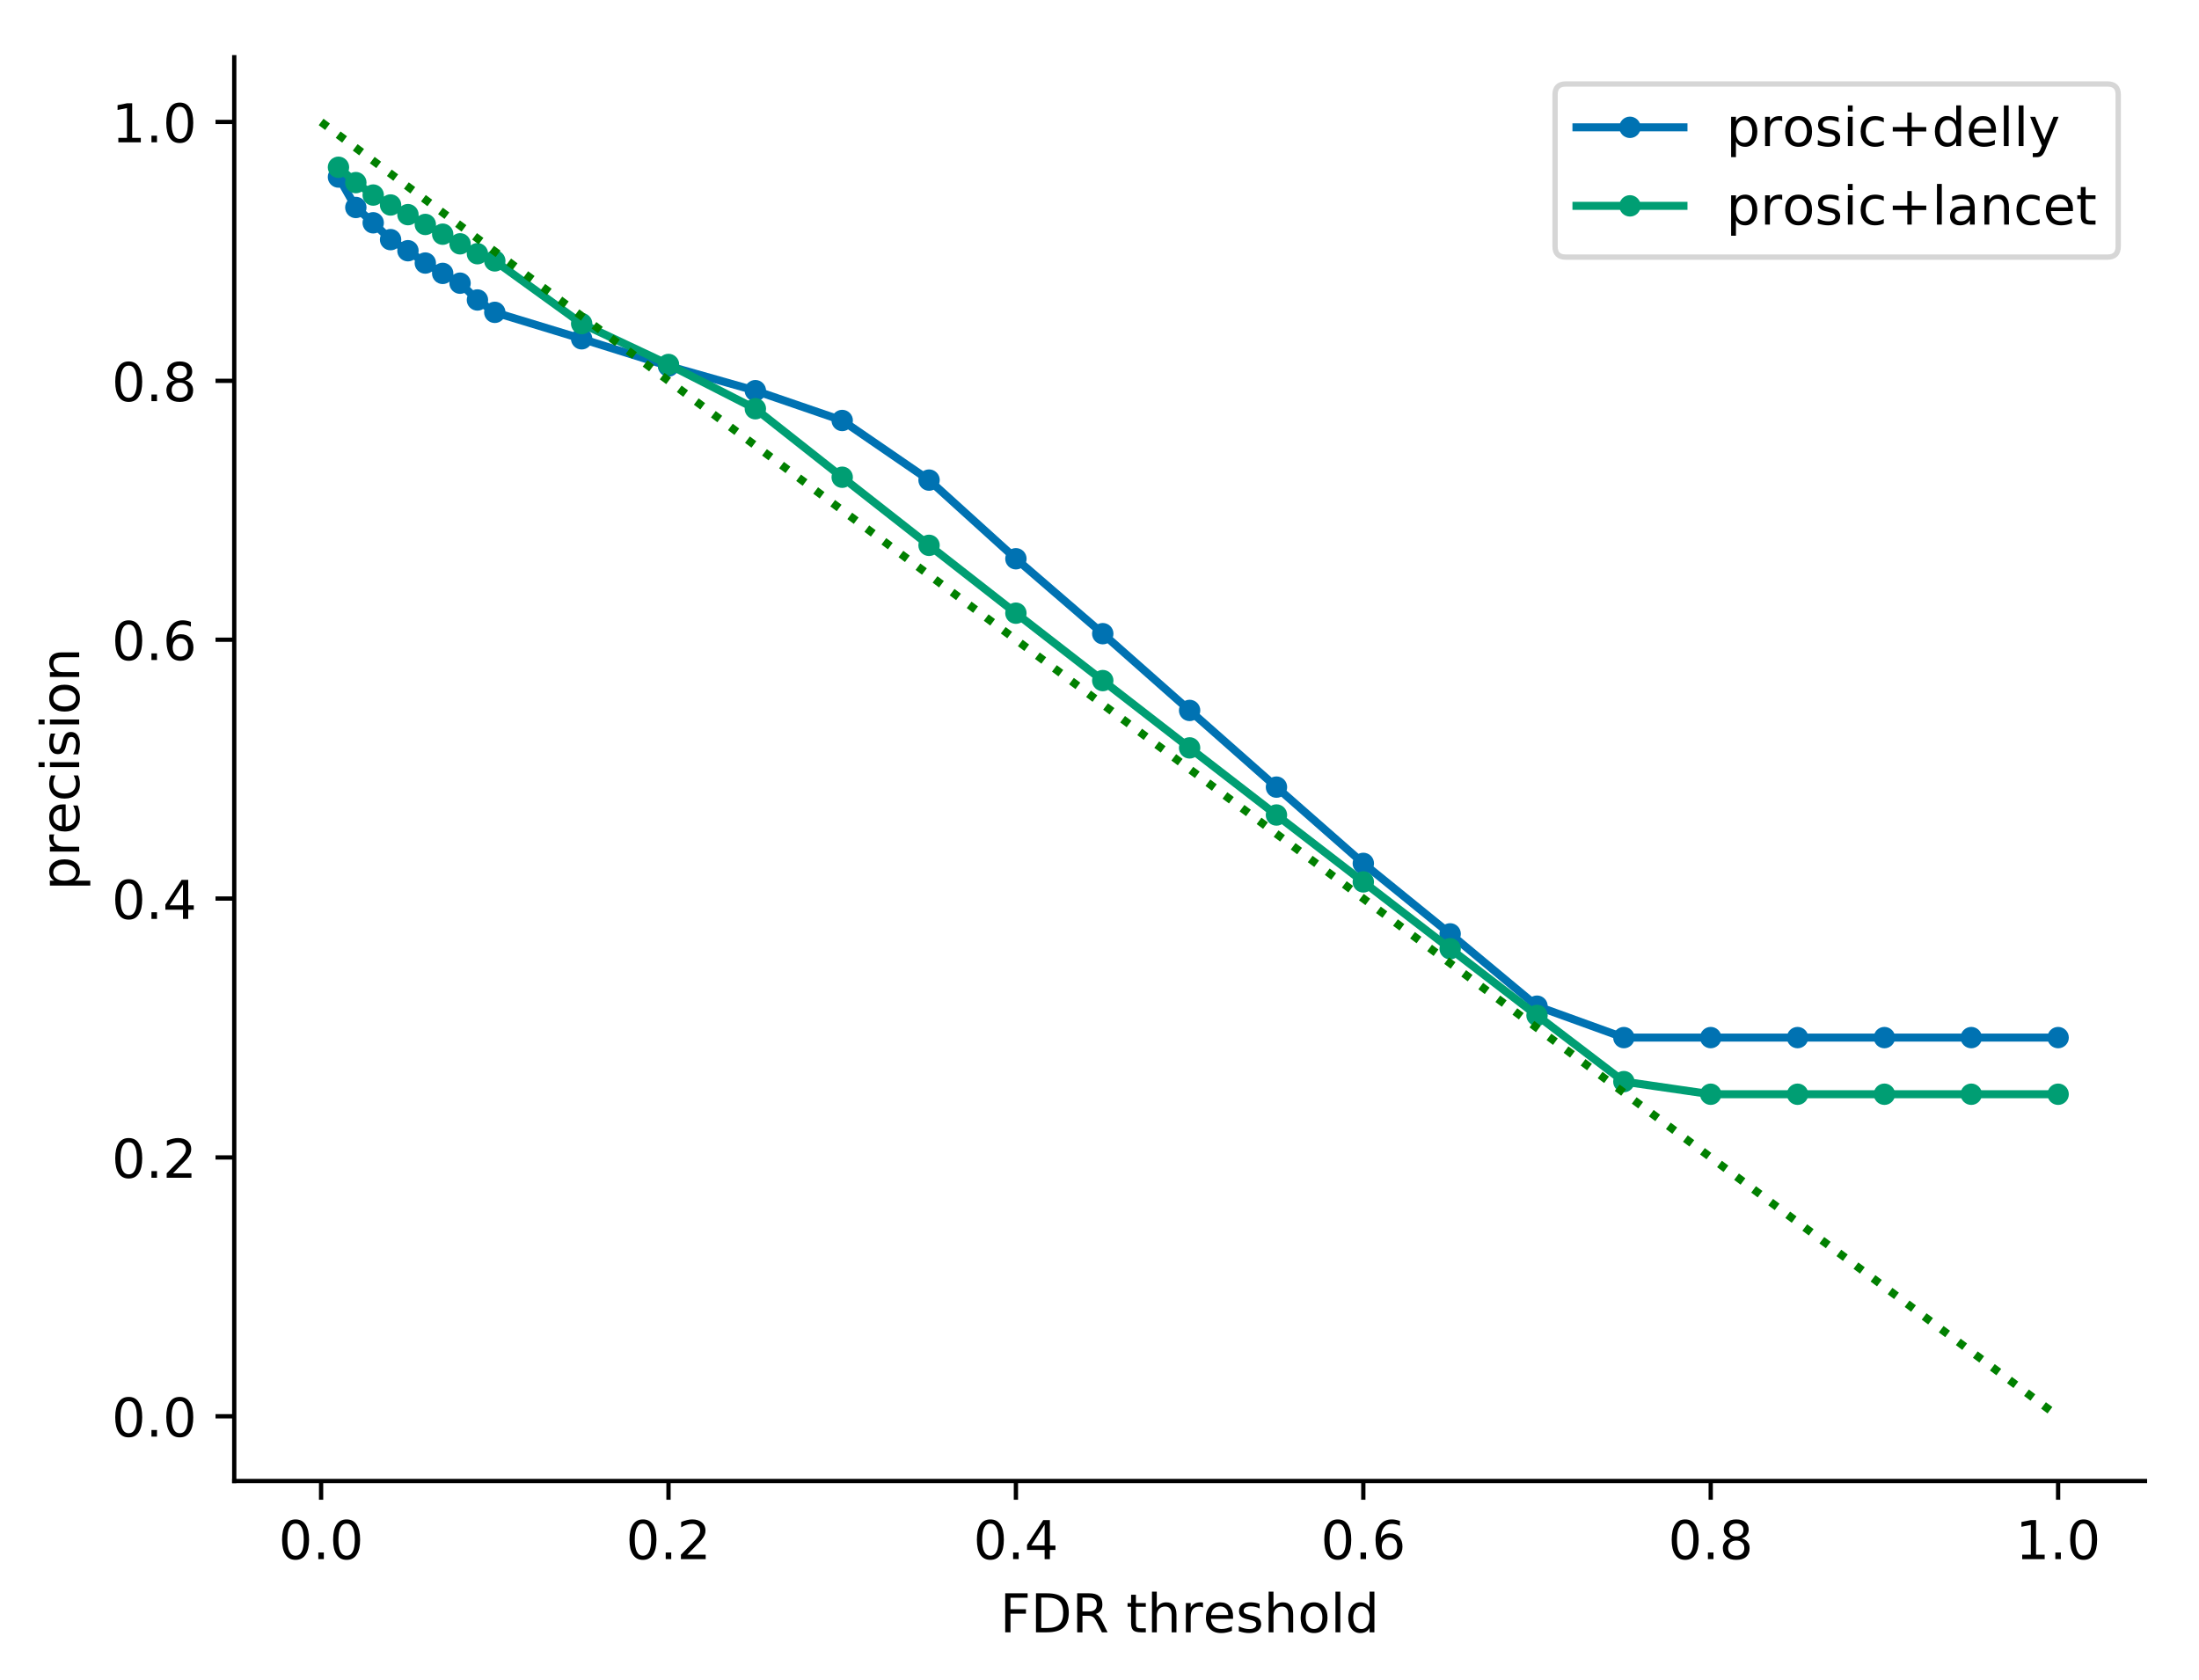
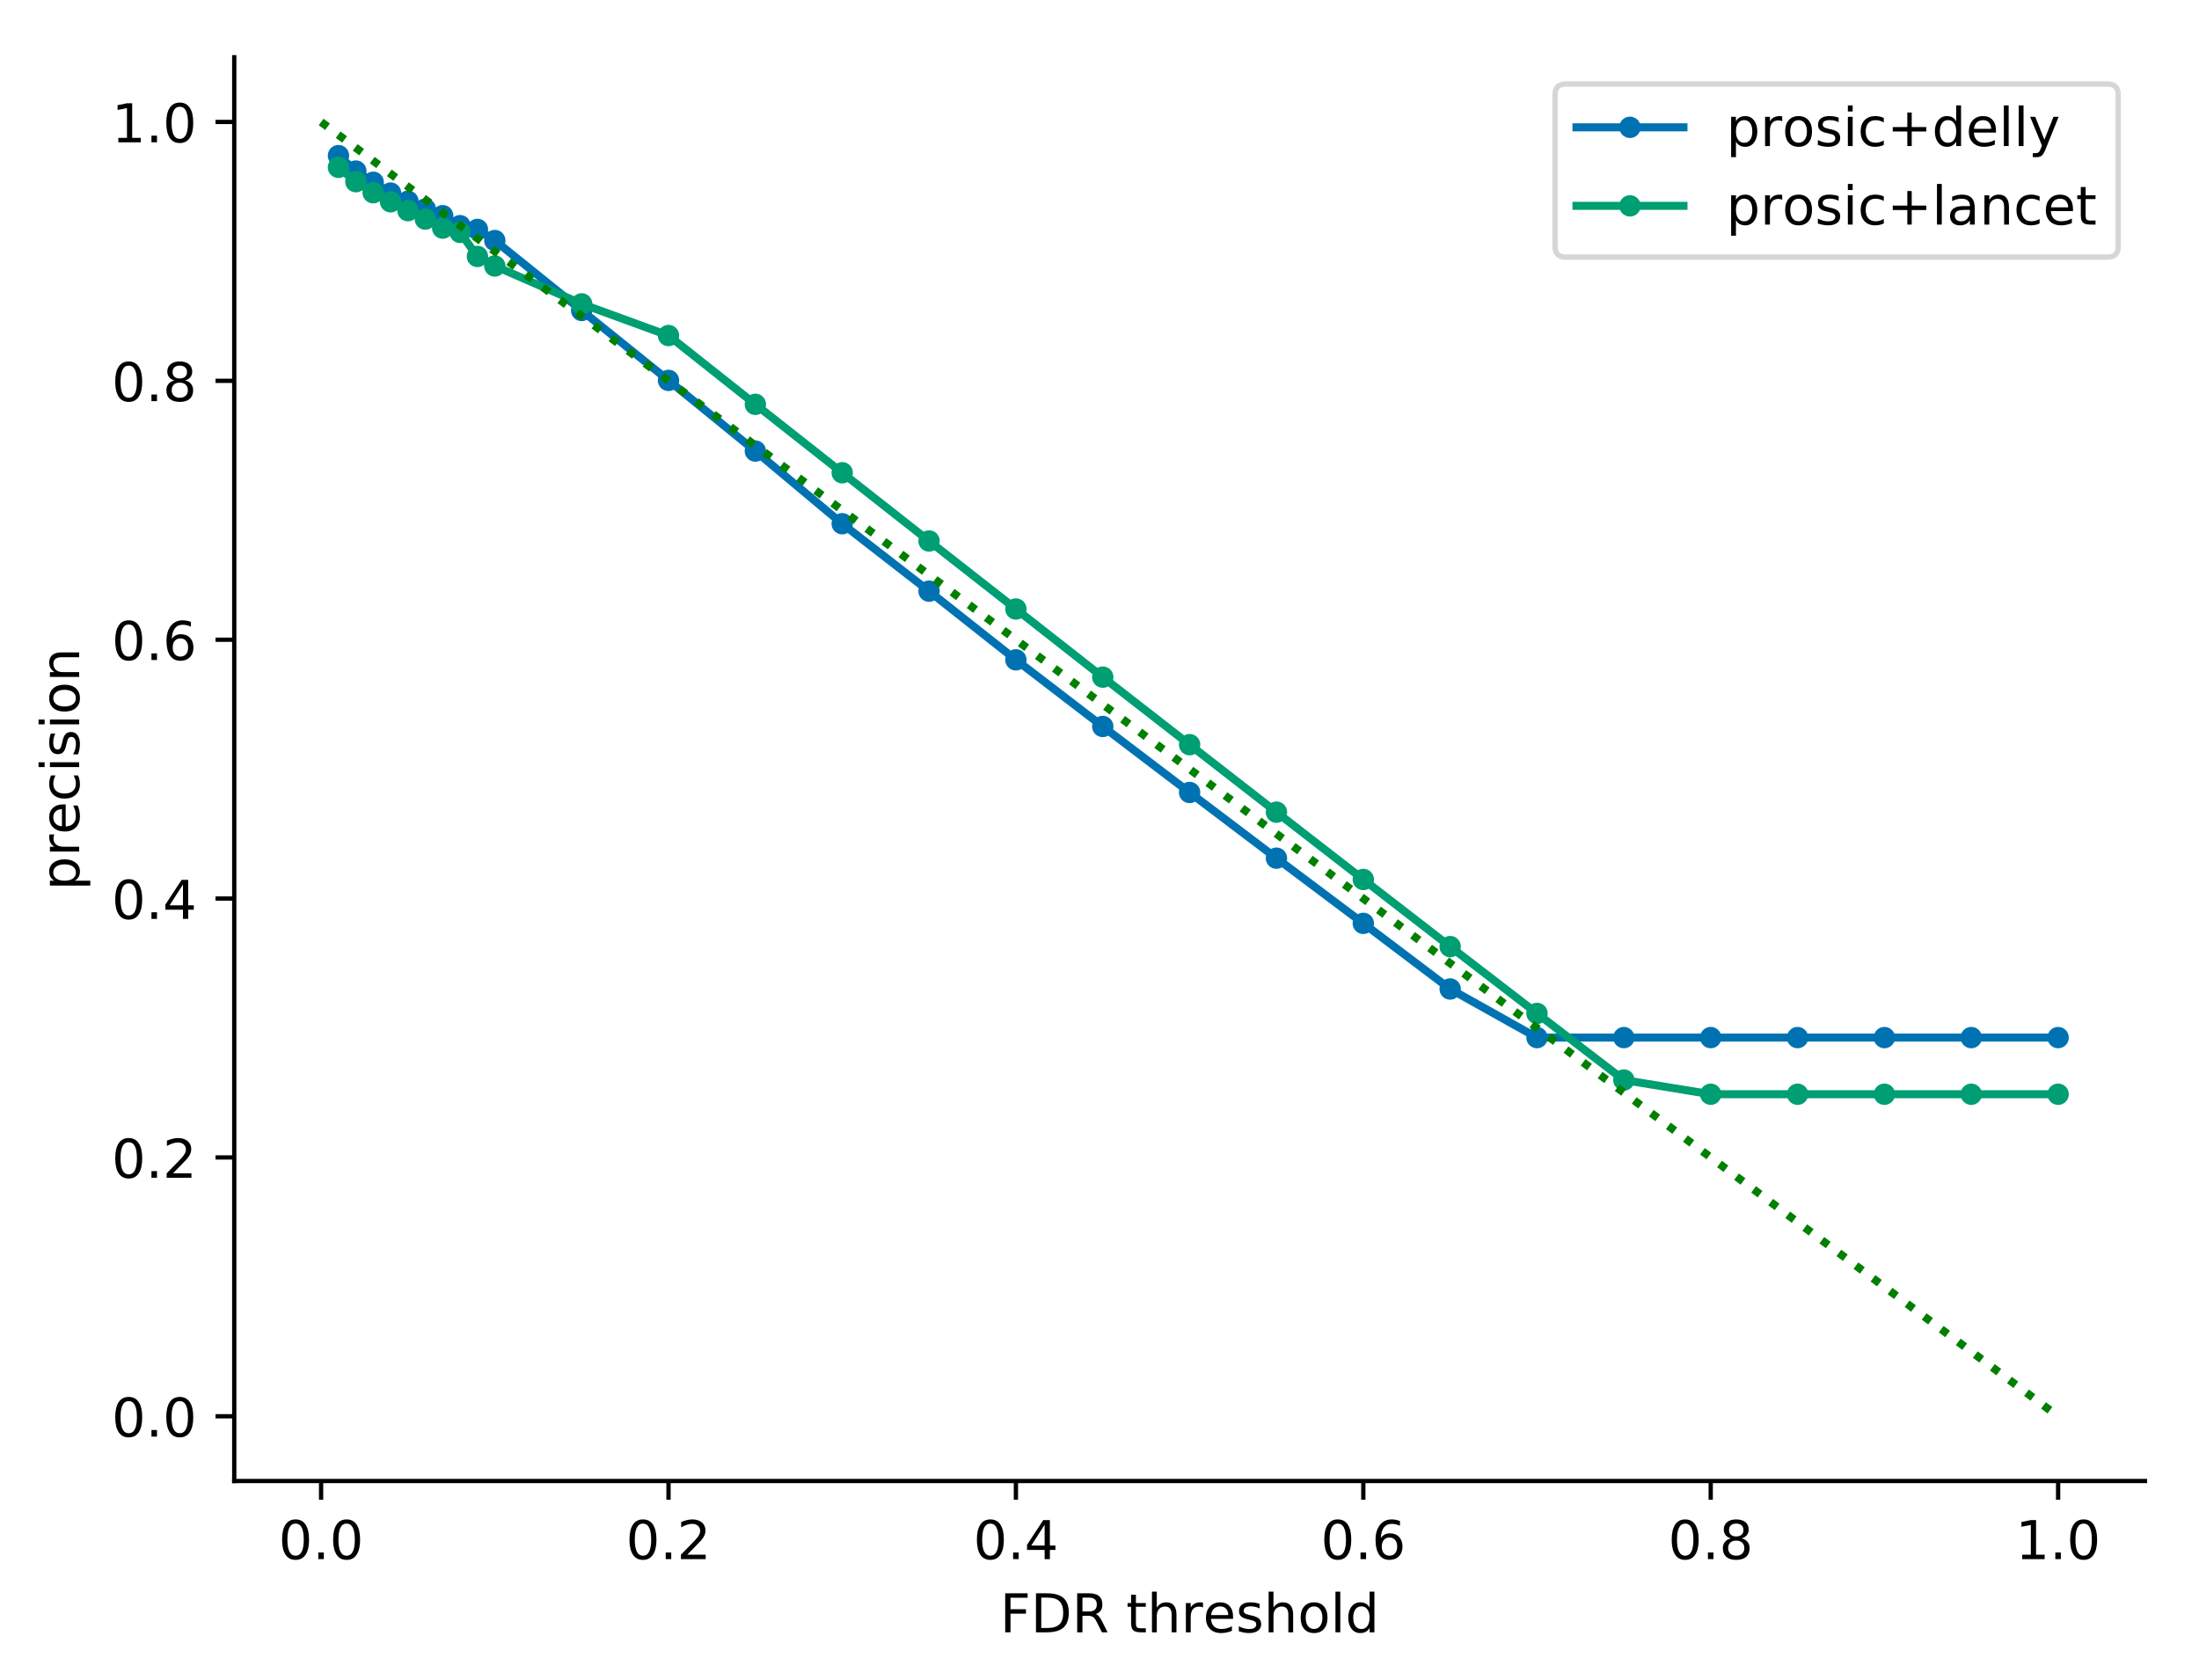
<svg xmlns="http://www.w3.org/2000/svg" xmlns:xlink="http://www.w3.org/1999/xlink" height="314pt" version="1.1" viewBox="0 0 411 314" width="411pt">
  <defs>
    <style type="text/css">
*{stroke-linecap:butt;stroke-linejoin:round;}
  </style>
  </defs>
  <g id="figure_1">
    <g id="patch_1">
      <path d="M 0 314.368  L 411.601 314.368  L 411.601 0  L 0 0  z " style="fill:#ffffff;" />
    </g>
    <g id="axes_1">
      <g id="patch_2">
        <path d="M 43.781 276.812  L 400.901 276.812  L 400.901 10.7  L 43.781 10.7  z " style="fill:#ffffff;" />
      </g>
      <g id="matplotlib.axis_1">
        <g id="xtick_1">
          <g id="line2d_1">
            <defs>
-               <path d="M 0 0  L 0 3.5  " id="maefb27ef8f" style="stroke:#000000;stroke-width:0.8;" />
-             </defs>
-             <g>
-               <use style="stroke:#000000;stroke-width:0.8;" x="60.014" xlink:href="#maefb27ef8f" y="276.812" />
+               <path d="M 0 0  L 0 3.5  " id="m38ccde4ae7" style="stroke:#000000;stroke-width:0.8;" />
+             </defs>
+             <g>
+               <use style="stroke:#000000;stroke-width:0.8;" x="60.014" xlink:href="#m38ccde4ae7" y="276.812" />
            </g>
          </g>
          <g id="text_1">
            <defs>
              <path d="M 31.781 66.406  Q 24.172 66.406 20.328 58.906  Q 16.5 51.422 16.5 36.375  Q 16.5 21.391 20.328 13.891  Q 24.172 6.391 31.781 6.391  Q 39.453 6.391 43.281 13.891  Q 47.125 21.391 47.125 36.375  Q 47.125 51.422 43.281 58.906  Q 39.453 66.406 31.781 66.406  z M 31.781 74.219  Q 44.047 74.219 50.516 64.516  Q 56.984 54.828 56.984 36.375  Q 56.984 17.969 50.516 8.266  Q 44.047 -1.422 31.781 -1.422  Q 19.531 -1.422 13.062 8.266  Q 6.594 17.969 6.594 36.375  Q 6.594 54.828 13.062 64.516  Q 19.531 74.219 31.781 74.219  z " id="DejaVuSans-30" />
              <path d="M 10.688 12.406  L 21 12.406  L 21 0  L 10.688 0  z " id="DejaVuSans-2e" />
            </defs>
            <g transform="translate(52.06242 291.4104)scale(0.1 -0.1)">
              <use xlink:href="#DejaVuSans-30" />
              <use x="63.623" xlink:href="#DejaVuSans-2e" />
              <use x="95.41" xlink:href="#DejaVuSans-30" />
            </g>
          </g>
        </g>
        <g id="xtick_2">
          <g id="line2d_2">
            <g>
-               <use style="stroke:#000000;stroke-width:0.8;" x="124.945" xlink:href="#maefb27ef8f" y="276.812" />
+               <use style="stroke:#000000;stroke-width:0.8;" x="124.945" xlink:href="#m38ccde4ae7" y="276.812" />
            </g>
          </g>
          <g id="text_2">
            <defs>
              <path d="M 19.188 8.297  L 53.609 8.297  L 53.609 0  L 7.328 0  L 7.328 8.297  Q 12.938 14.109 22.625 23.891  Q 32.328 33.688 34.812 36.531  Q 39.547 41.844 41.422 45.531  Q 43.312 49.219 43.312 52.781  Q 43.312 58.594 39.234 62.25  Q 35.156 65.922 28.609 65.922  Q 23.969 65.922 18.812 64.312  Q 13.672 62.703 7.812 59.422  L 7.812 69.391  Q 13.766 71.781 18.938 73  Q 24.125 74.219 28.422 74.219  Q 39.75 74.219 46.484 68.547  Q 53.219 62.891 53.219 53.422  Q 53.219 48.922 51.531 44.891  Q 49.859 40.875 45.406 35.406  Q 44.188 33.984 37.641 27.219  Q 31.109 20.453 19.188 8.297  z " id="DejaVuSans-32" />
            </defs>
            <g transform="translate(116.9933 291.4104)scale(0.1 -0.1)">
              <use xlink:href="#DejaVuSans-30" />
              <use x="63.623" xlink:href="#DejaVuSans-2e" />
              <use x="95.41" xlink:href="#DejaVuSans-32" />
            </g>
          </g>
        </g>
        <g id="xtick_3">
          <g id="line2d_3">
            <g>
-               <use style="stroke:#000000;stroke-width:0.8;" x="189.876" xlink:href="#maefb27ef8f" y="276.812" />
+               <use style="stroke:#000000;stroke-width:0.8;" x="189.876" xlink:href="#m38ccde4ae7" y="276.812" />
            </g>
          </g>
          <g id="text_3">
            <defs>
              <path d="M 37.797 64.312  L 12.891 25.391  L 37.797 25.391  z M 35.203 72.906  L 47.609 72.906  L 47.609 25.391  L 58.016 25.391  L 58.016 17.188  L 47.609 17.188  L 47.609 0  L 37.797 0  L 37.797 17.188  L 4.891 17.188  L 4.891 26.703  z " id="DejaVuSans-34" />
            </defs>
            <g transform="translate(181.9242 291.4104)scale(0.1 -0.1)">
              <use xlink:href="#DejaVuSans-30" />
              <use x="63.623" xlink:href="#DejaVuSans-2e" />
              <use x="95.41" xlink:href="#DejaVuSans-34" />
            </g>
          </g>
        </g>
        <g id="xtick_4">
          <g id="line2d_4">
            <g>
-               <use style="stroke:#000000;stroke-width:0.8;" x="254.807" xlink:href="#maefb27ef8f" y="276.812" />
+               <use style="stroke:#000000;stroke-width:0.8;" x="254.807" xlink:href="#m38ccde4ae7" y="276.812" />
            </g>
          </g>
          <g id="text_4">
            <defs>
              <path d="M 33.016 40.375  Q 26.375 40.375 22.484 35.828  Q 18.609 31.297 18.609 23.391  Q 18.609 15.531 22.484 10.953  Q 26.375 6.391 33.016 6.391  Q 39.656 6.391 43.531 10.953  Q 47.406 15.531 47.406 23.391  Q 47.406 31.297 43.531 35.828  Q 39.656 40.375 33.016 40.375  z M 52.594 71.297  L 52.594 62.312  Q 48.875 64.062 45.094 64.984  Q 41.312 65.922 37.594 65.922  Q 27.828 65.922 22.672 59.328  Q 17.531 52.734 16.797 39.406  Q 19.672 43.656 24.016 45.922  Q 28.375 48.188 33.594 48.188  Q 44.578 48.188 50.953 41.516  Q 57.328 34.859 57.328 23.391  Q 57.328 12.156 50.688 5.359  Q 44.047 -1.422 33.016 -1.422  Q 20.359 -1.422 13.672 8.266  Q 6.984 17.969 6.984 36.375  Q 6.984 53.656 15.188 63.938  Q 23.391 74.219 37.203 74.219  Q 40.922 74.219 44.703 73.484  Q 48.484 72.75 52.594 71.297  z " id="DejaVuSans-36" />
            </defs>
            <g transform="translate(246.8551 291.4104)scale(0.1 -0.1)">
              <use xlink:href="#DejaVuSans-30" />
              <use x="63.623" xlink:href="#DejaVuSans-2e" />
              <use x="95.41" xlink:href="#DejaVuSans-36" />
            </g>
          </g>
        </g>
        <g id="xtick_5">
          <g id="line2d_5">
            <g>
-               <use style="stroke:#000000;stroke-width:0.8;" x="319.738" xlink:href="#maefb27ef8f" y="276.812" />
+               <use style="stroke:#000000;stroke-width:0.8;" x="319.738" xlink:href="#m38ccde4ae7" y="276.812" />
            </g>
          </g>
          <g id="text_5">
            <defs>
              <path d="M 31.781 34.625  Q 24.75 34.625 20.719 30.859  Q 16.703 27.094 16.703 20.516  Q 16.703 13.922 20.719 10.156  Q 24.75 6.391 31.781 6.391  Q 38.812 6.391 42.859 10.172  Q 46.922 13.969 46.922 20.516  Q 46.922 27.094 42.891 30.859  Q 38.875 34.625 31.781 34.625  z M 21.922 38.812  Q 15.578 40.375 12.031 44.719  Q 8.5 49.078 8.5 55.328  Q 8.5 64.062 14.719 69.141  Q 20.953 74.219 31.781 74.219  Q 42.672 74.219 48.875 69.141  Q 55.078 64.062 55.078 55.328  Q 55.078 49.078 51.531 44.719  Q 48 40.375 41.703 38.812  Q 48.828 37.156 52.797 32.312  Q 56.781 27.484 56.781 20.516  Q 56.781 9.906 50.312 4.234  Q 43.844 -1.422 31.781 -1.422  Q 19.734 -1.422 13.25 4.234  Q 6.781 9.906 6.781 20.516  Q 6.781 27.484 10.781 32.312  Q 14.797 37.156 21.922 38.812  z M 18.312 54.391  Q 18.312 48.734 21.844 45.562  Q 25.391 42.391 31.781 42.391  Q 38.141 42.391 41.719 45.562  Q 45.312 48.734 45.312 54.391  Q 45.312 60.062 41.719 63.234  Q 38.141 66.406 31.781 66.406  Q 25.391 66.406 21.844 63.234  Q 18.312 60.062 18.312 54.391  z " id="DejaVuSans-38" />
            </defs>
            <g transform="translate(311.7861 291.4104)scale(0.1 -0.1)">
              <use xlink:href="#DejaVuSans-30" />
              <use x="63.623" xlink:href="#DejaVuSans-2e" />
              <use x="95.41" xlink:href="#DejaVuSans-38" />
            </g>
          </g>
        </g>
        <g id="xtick_6">
          <g id="line2d_6">
            <g>
-               <use style="stroke:#000000;stroke-width:0.8;" x="384.669" xlink:href="#maefb27ef8f" y="276.812" />
+               <use style="stroke:#000000;stroke-width:0.8;" x="384.669" xlink:href="#m38ccde4ae7" y="276.812" />
            </g>
          </g>
          <g id="text_6">
            <defs>
              <path d="M 12.406 8.297  L 28.516 8.297  L 28.516 63.922  L 10.984 60.406  L 10.984 69.391  L 28.422 72.906  L 38.281 72.906  L 38.281 8.297  L 54.391 8.297  L 54.391 0  L 12.406 0  z " id="DejaVuSans-31" />
            </defs>
            <g transform="translate(376.717 291.4104)scale(0.1 -0.1)">
              <use xlink:href="#DejaVuSans-31" />
              <use x="63.623" xlink:href="#DejaVuSans-2e" />
              <use x="95.41" xlink:href="#DejaVuSans-30" />
            </g>
          </g>
        </g>
        <g id="text_7">
          <defs>
            <path d="M 9.812 72.906  L 51.703 72.906  L 51.703 64.594  L 19.672 64.594  L 19.672 43.109  L 48.578 43.109  L 48.578 34.812  L 19.672 34.812  L 19.672 0  L 9.812 0  z " id="DejaVuSans-46" />
            <path d="M 19.672 64.797  L 19.672 8.109  L 31.594 8.109  Q 46.688 8.109 53.688 14.938  Q 60.688 21.781 60.688 36.531  Q 60.688 51.172 53.688 57.984  Q 46.688 64.797 31.594 64.797  z M 9.812 72.906  L 30.078 72.906  Q 51.266 72.906 61.172 64.094  Q 71.094 55.281 71.094 36.531  Q 71.094 17.672 61.125 8.828  Q 51.172 0 30.078 0  L 9.812 0  z " id="DejaVuSans-44" />
            <path d="M 44.391 34.188  Q 47.562 33.109 50.562 29.594  Q 53.562 26.078 56.594 19.922  L 66.609 0  L 56 0  L 46.688 18.703  Q 43.062 26.031 39.672 28.422  Q 36.281 30.812 30.422 30.812  L 19.672 30.812  L 19.672 0  L 9.812 0  L 9.812 72.906  L 32.078 72.906  Q 44.578 72.906 50.734 67.672  Q 56.891 62.453 56.891 51.906  Q 56.891 45.016 53.688 40.469  Q 50.484 35.938 44.391 34.188  z M 19.672 64.797  L 19.672 38.922  L 32.078 38.922  Q 39.203 38.922 42.844 42.219  Q 46.484 45.516 46.484 51.906  Q 46.484 58.297 42.844 61.547  Q 39.203 64.797 32.078 64.797  z " id="DejaVuSans-52" />
            <path id="DejaVuSans-20" />
            <path d="M 18.312 70.219  L 18.312 54.688  L 36.812 54.688  L 36.812 47.703  L 18.312 47.703  L 18.312 18.016  Q 18.312 11.328 20.141 9.422  Q 21.969 7.516 27.594 7.516  L 36.812 7.516  L 36.812 0  L 27.594 0  Q 17.188 0 13.234 3.875  Q 9.281 7.766 9.281 18.016  L 9.281 47.703  L 2.688 47.703  L 2.688 54.688  L 9.281 54.688  L 9.281 70.219  z " id="DejaVuSans-74" />
            <path d="M 54.891 33.016  L 54.891 0  L 45.906 0  L 45.906 32.719  Q 45.906 40.484 42.875 44.328  Q 39.844 48.188 33.797 48.188  Q 26.516 48.188 22.312 43.547  Q 18.109 38.922 18.109 30.906  L 18.109 0  L 9.078 0  L 9.078 75.984  L 18.109 75.984  L 18.109 46.188  Q 21.344 51.125 25.703 53.562  Q 30.078 56 35.797 56  Q 45.219 56 50.047 50.172  Q 54.891 44.344 54.891 33.016  z " id="DejaVuSans-68" />
            <path d="M 41.109 46.297  Q 39.594 47.172 37.812 47.578  Q 36.031 48 33.891 48  Q 26.266 48 22.188 43.047  Q 18.109 38.094 18.109 28.812  L 18.109 0  L 9.078 0  L 9.078 54.688  L 18.109 54.688  L 18.109 46.188  Q 20.953 51.172 25.484 53.578  Q 30.031 56 36.531 56  Q 37.453 56 38.578 55.875  Q 39.703 55.766 41.062 55.516  z " id="DejaVuSans-72" />
            <path d="M 56.203 29.594  L 56.203 25.203  L 14.891 25.203  Q 15.484 15.922 20.484 11.062  Q 25.484 6.203 34.422 6.203  Q 39.594 6.203 44.453 7.469  Q 49.312 8.734 54.109 11.281  L 54.109 2.781  Q 49.266 0.734 44.188 -0.344  Q 39.109 -1.422 33.891 -1.422  Q 20.797 -1.422 13.156 6.188  Q 5.516 13.812 5.516 26.812  Q 5.516 40.234 12.766 48.109  Q 20.016 56 32.328 56  Q 43.359 56 49.781 48.891  Q 56.203 41.797 56.203 29.594  z M 47.219 32.234  Q 47.125 39.594 43.094 43.984  Q 39.062 48.391 32.422 48.391  Q 24.906 48.391 20.391 44.141  Q 15.875 39.891 15.188 32.172  z " id="DejaVuSans-65" />
            <path d="M 44.281 53.078  L 44.281 44.578  Q 40.484 46.531 36.375 47.5  Q 32.281 48.484 27.875 48.484  Q 21.188 48.484 17.844 46.438  Q 14.5 44.391 14.5 40.281  Q 14.5 37.156 16.891 35.375  Q 19.281 33.594 26.516 31.984  L 29.594 31.297  Q 39.156 29.25 43.188 25.516  Q 47.219 21.781 47.219 15.094  Q 47.219 7.469 41.188 3.016  Q 35.156 -1.422 24.609 -1.422  Q 20.219 -1.422 15.453 -0.562  Q 10.688 0.297 5.422 2  L 5.422 11.281  Q 10.406 8.688 15.234 7.391  Q 20.062 6.109 24.812 6.109  Q 31.156 6.109 34.562 8.281  Q 37.984 10.453 37.984 14.406  Q 37.984 18.062 35.516 20.016  Q 33.062 21.969 24.703 23.781  L 21.578 24.516  Q 13.234 26.266 9.516 29.906  Q 5.812 33.547 5.812 39.891  Q 5.812 47.609 11.281 51.797  Q 16.75 56 26.812 56  Q 31.781 56 36.172 55.266  Q 40.578 54.547 44.281 53.078  z " id="DejaVuSans-73" />
            <path d="M 30.609 48.391  Q 23.391 48.391 19.188 42.75  Q 14.984 37.109 14.984 27.297  Q 14.984 17.484 19.156 11.844  Q 23.344 6.203 30.609 6.203  Q 37.797 6.203 41.984 11.859  Q 46.188 17.531 46.188 27.297  Q 46.188 37.016 41.984 42.703  Q 37.797 48.391 30.609 48.391  z M 30.609 56  Q 42.328 56 49.016 48.375  Q 55.719 40.766 55.719 27.297  Q 55.719 13.875 49.016 6.219  Q 42.328 -1.422 30.609 -1.422  Q 18.844 -1.422 12.172 6.219  Q 5.516 13.875 5.516 27.297  Q 5.516 40.766 12.172 48.375  Q 18.844 56 30.609 56  z " id="DejaVuSans-6f" />
            <path d="M 9.422 75.984  L 18.406 75.984  L 18.406 0  L 9.422 0  z " id="DejaVuSans-6c" />
            <path d="M 45.406 46.391  L 45.406 75.984  L 54.391 75.984  L 54.391 0  L 45.406 0  L 45.406 8.203  Q 42.578 3.328 38.25 0.953  Q 33.938 -1.422 27.875 -1.422  Q 17.969 -1.422 11.734 6.484  Q 5.516 14.406 5.516 27.297  Q 5.516 40.188 11.734 48.094  Q 17.969 56 27.875 56  Q 33.938 56 38.25 53.625  Q 42.578 51.266 45.406 46.391  z M 14.797 27.297  Q 14.797 17.391 18.875 11.75  Q 22.953 6.109 30.078 6.109  Q 37.203 6.109 41.297 11.75  Q 45.406 17.391 45.406 27.297  Q 45.406 37.203 41.297 42.844  Q 37.203 48.484 30.078 48.484  Q 22.953 48.484 18.875 42.844  Q 14.797 37.203 14.797 27.297  z " id="DejaVuSans-64" />
          </defs>
          <g transform="translate(186.8967 305.0886)scale(0.1 -0.1)">
            <use xlink:href="#DejaVuSans-46" />
            <use x="57.52" xlink:href="#DejaVuSans-44" />
            <use x="134.521" xlink:href="#DejaVuSans-52" />
            <use x="204.004" xlink:href="#DejaVuSans-20" />
            <use x="235.791" xlink:href="#DejaVuSans-74" />
            <use x="275" xlink:href="#DejaVuSans-68" />
            <use x="338.379" xlink:href="#DejaVuSans-72" />
            <use x="379.461" xlink:href="#DejaVuSans-65" />
            <use x="440.984" xlink:href="#DejaVuSans-73" />
            <use x="493.084" xlink:href="#DejaVuSans-68" />
            <use x="556.463" xlink:href="#DejaVuSans-6f" />
            <use x="617.645" xlink:href="#DejaVuSans-6c" />
            <use x="645.428" xlink:href="#DejaVuSans-64" />
          </g>
        </g>
      </g>
      <g id="matplotlib.axis_2">
        <g id="ytick_1">
          <g id="line2d_7">
            <defs>
-               <path d="M 0 0  L -3.5 0  " id="mc480e4f172" style="stroke:#000000;stroke-width:0.8;" />
-             </defs>
-             <g>
-               <use style="stroke:#000000;stroke-width:0.8;" x="43.781" xlink:href="#mc480e4f172" y="264.716" />
+               <path d="M 0 0  L -3.5 0  " id="m9c2c3ef598" style="stroke:#000000;stroke-width:0.8;" />
+             </defs>
+             <g>
+               <use style="stroke:#000000;stroke-width:0.8;" x="43.781" xlink:href="#m9c2c3ef598" y="264.716" />
            </g>
          </g>
          <g id="text_8">
            <g transform="translate(20.87813 268.5152)scale(0.1 -0.1)">
              <use xlink:href="#DejaVuSans-30" />
              <use x="63.623" xlink:href="#DejaVuSans-2e" />
              <use x="95.41" xlink:href="#DejaVuSans-30" />
            </g>
          </g>
        </g>
        <g id="ytick_2">
          <g id="line2d_8">
            <g>
-               <use style="stroke:#000000;stroke-width:0.8;" x="43.781" xlink:href="#mc480e4f172" y="216.332" />
+               <use style="stroke:#000000;stroke-width:0.8;" x="43.781" xlink:href="#m9c2c3ef598" y="216.332" />
            </g>
          </g>
          <g id="text_9">
            <g transform="translate(20.87813 220.1312)scale(0.1 -0.1)">
              <use xlink:href="#DejaVuSans-30" />
              <use x="63.623" xlink:href="#DejaVuSans-2e" />
              <use x="95.41" xlink:href="#DejaVuSans-32" />
            </g>
          </g>
        </g>
        <g id="ytick_3">
          <g id="line2d_9">
            <g>
-               <use style="stroke:#000000;stroke-width:0.8;" x="43.781" xlink:href="#mc480e4f172" y="167.948" />
+               <use style="stroke:#000000;stroke-width:0.8;" x="43.781" xlink:href="#m9c2c3ef598" y="167.948" />
            </g>
          </g>
          <g id="text_10">
            <g transform="translate(20.87813 171.7472)scale(0.1 -0.1)">
              <use xlink:href="#DejaVuSans-30" />
              <use x="63.623" xlink:href="#DejaVuSans-2e" />
              <use x="95.41" xlink:href="#DejaVuSans-34" />
            </g>
          </g>
        </g>
        <g id="ytick_4">
          <g id="line2d_10">
            <g>
-               <use style="stroke:#000000;stroke-width:0.8;" x="43.781" xlink:href="#mc480e4f172" y="119.564" />
+               <use style="stroke:#000000;stroke-width:0.8;" x="43.781" xlink:href="#m9c2c3ef598" y="119.564" />
            </g>
          </g>
          <g id="text_11">
            <g transform="translate(20.87813 123.3632)scale(0.1 -0.1)">
              <use xlink:href="#DejaVuSans-30" />
              <use x="63.623" xlink:href="#DejaVuSans-2e" />
              <use x="95.41" xlink:href="#DejaVuSans-36" />
            </g>
          </g>
        </g>
        <g id="ytick_5">
          <g id="line2d_11">
            <g>
-               <use style="stroke:#000000;stroke-width:0.8;" x="43.781" xlink:href="#mc480e4f172" y="71.18" />
+               <use style="stroke:#000000;stroke-width:0.8;" x="43.781" xlink:href="#m9c2c3ef598" y="71.18" />
            </g>
          </g>
          <g id="text_12">
            <g transform="translate(20.87813 74.97922)scale(0.1 -0.1)">
              <use xlink:href="#DejaVuSans-30" />
              <use x="63.623" xlink:href="#DejaVuSans-2e" />
              <use x="95.41" xlink:href="#DejaVuSans-38" />
            </g>
          </g>
        </g>
        <g id="ytick_6">
          <g id="line2d_12">
            <g>
-               <use style="stroke:#000000;stroke-width:0.8;" x="43.781" xlink:href="#mc480e4f172" y="22.796" />
+               <use style="stroke:#000000;stroke-width:0.8;" x="43.781" xlink:href="#m9c2c3ef598" y="22.796" />
            </g>
          </g>
          <g id="text_13">
            <g transform="translate(20.87813 26.59522)scale(0.1 -0.1)">
              <use xlink:href="#DejaVuSans-31" />
              <use x="63.623" xlink:href="#DejaVuSans-2e" />
              <use x="95.41" xlink:href="#DejaVuSans-30" />
            </g>
          </g>
        </g>
        <g id="text_14">
          <defs>
            <path d="M 18.109 8.203  L 18.109 -20.797  L 9.078 -20.797  L 9.078 54.688  L 18.109 54.688  L 18.109 46.391  Q 20.953 51.266 25.266 53.625  Q 29.594 56 35.594 56  Q 45.562 56 51.781 48.094  Q 58.016 40.188 58.016 27.297  Q 58.016 14.406 51.781 6.484  Q 45.562 -1.422 35.594 -1.422  Q 29.594 -1.422 25.266 0.953  Q 20.953 3.328 18.109 8.203  z M 48.688 27.297  Q 48.688 37.203 44.609 42.844  Q 40.531 48.484 33.406 48.484  Q 26.266 48.484 22.188 42.844  Q 18.109 37.203 18.109 27.297  Q 18.109 17.391 22.188 11.75  Q 26.266 6.109 33.406 6.109  Q 40.531 6.109 44.609 11.75  Q 48.688 17.391 48.688 27.297  z " id="DejaVuSans-70" />
            <path d="M 48.781 52.594  L 48.781 44.188  Q 44.969 46.297 41.141 47.344  Q 37.312 48.391 33.406 48.391  Q 24.656 48.391 19.812 42.844  Q 14.984 37.312 14.984 27.297  Q 14.984 17.281 19.812 11.734  Q 24.656 6.203 33.406 6.203  Q 37.312 6.203 41.141 7.25  Q 44.969 8.297 48.781 10.406  L 48.781 2.094  Q 45.016 0.344 40.984 -0.531  Q 36.969 -1.422 32.422 -1.422  Q 20.062 -1.422 12.781 6.344  Q 5.516 14.109 5.516 27.297  Q 5.516 40.672 12.859 48.328  Q 20.219 56 33.016 56  Q 37.156 56 41.109 55.141  Q 45.062 54.297 48.781 52.594  z " id="DejaVuSans-63" />
            <path d="M 9.422 54.688  L 18.406 54.688  L 18.406 0  L 9.422 0  z M 9.422 75.984  L 18.406 75.984  L 18.406 64.594  L 9.422 64.594  z " id="DejaVuSans-69" />
            <path d="M 54.891 33.016  L 54.891 0  L 45.906 0  L 45.906 32.719  Q 45.906 40.484 42.875 44.328  Q 39.844 48.188 33.797 48.188  Q 26.516 48.188 22.312 43.547  Q 18.109 38.922 18.109 30.906  L 18.109 0  L 9.078 0  L 9.078 54.688  L 18.109 54.688  L 18.109 46.188  Q 21.344 51.125 25.703 53.562  Q 30.078 56 35.797 56  Q 45.219 56 50.047 50.172  Q 54.891 44.344 54.891 33.016  z " id="DejaVuSans-6e" />
          </defs>
          <g transform="translate(14.79844 166.4208)rotate(-90)scale(0.1 -0.1)">
            <use xlink:href="#DejaVuSans-70" />
            <use x="63.477" xlink:href="#DejaVuSans-72" />
            <use x="104.559" xlink:href="#DejaVuSans-65" />
            <use x="166.082" xlink:href="#DejaVuSans-63" />
            <use x="221.062" xlink:href="#DejaVuSans-69" />
            <use x="248.846" xlink:href="#DejaVuSans-73" />
            <use x="300.945" xlink:href="#DejaVuSans-69" />
            <use x="328.729" xlink:href="#DejaVuSans-6f" />
            <use x="389.91" xlink:href="#DejaVuSans-6e" />
          </g>
        </g>
      </g>
      <g id="line2d_13">
-         <path clip-path="url(#pd58adc2476)" d="M 63.261 33.09  L 66.507 38.779  L 69.754 41.642  L 73 44.789  L 76.247 46.861  L 79.493 49.165  L 82.74 51.099  L 85.986 52.927  L 89.233 56.067  L 92.479 58.381  L 108.712 63.324  L 124.945 68.415  L 141.178 73.018  L 157.41 78.593  L 173.643 89.733  L 189.876 104.436  L 206.109 118.439  L 222.341 132.785  L 238.574 147.118  L 254.807 161.374  L 271.039 174.547  L 287.272 188.06  L 303.505 193.935  L 319.738 193.935  L 335.97 193.935  L 352.203 193.935  L 368.436 193.935  L 384.669 193.935  " style="fill:none;stroke:#0072b2;stroke-linecap:square;stroke-width:1.5;" />
+         <path clip-path="url(#p2777f17122)" d="M 63.261 29.086  L 66.507 31.973  L 69.754 34.066  L 73 36.086  L 76.247 37.612  L 79.493 39.068  L 82.74 40.313  L 85.986 42.178  L 89.233 42.879  L 92.479 44.955  L 108.712 58.031  L 124.945 71.099  L 141.178 84.307  L 157.41 97.887  L 173.643 110.49  L 189.876 123.327  L 206.109 135.781  L 222.341 148.119  L 238.574 160.401  L 254.807 172.583  L 271.039 184.851  L 287.272 193.935  L 303.505 193.935  L 319.738 193.935  L 335.97 193.935  L 352.203 193.935  L 368.436 193.935  L 384.669 193.935  " style="fill:none;stroke:#0072b2;stroke-linecap:square;stroke-width:1.5;" />
        <defs>
-           <path d="M 0 1.5  C 0.398 1.5 0.779 1.342 1.061 1.061  C 1.342 0.779 1.5 0.398 1.5 0  C 1.5 -0.398 1.342 -0.779 1.061 -1.061  C 0.779 -1.342 0.398 -1.5 0 -1.5  C -0.398 -1.5 -0.779 -1.342 -1.061 -1.061  C -1.342 -0.779 -1.5 -0.398 -1.5 0  C -1.5 0.398 -1.342 0.779 -1.061 1.061  C -0.779 1.342 -0.398 1.5 0 1.5  z " id="m599da0be17" style="stroke:#0072b2;" />
+           <path d="M 0 1.5  C 0.398 1.5 0.779 1.342 1.061 1.061  C 1.342 0.779 1.5 0.398 1.5 0  C 1.5 -0.398 1.342 -0.779 1.061 -1.061  C 0.779 -1.342 0.398 -1.5 0 -1.5  C -0.398 -1.5 -0.779 -1.342 -1.061 -1.061  C -1.342 -0.779 -1.5 -0.398 -1.5 0  C -1.5 0.398 -1.342 0.779 -1.061 1.061  C -0.779 1.342 -0.398 1.5 0 1.5  z " id="m06eeeb4423" style="stroke:#0072b2;" />
        </defs>
-         <g clip-path="url(#pd58adc2476)">
-           <use style="fill:#0072b2;stroke:#0072b2;" x="63.261" xlink:href="#m599da0be17" y="33.09" />
-           <use style="fill:#0072b2;stroke:#0072b2;" x="66.507" xlink:href="#m599da0be17" y="38.779" />
-           <use style="fill:#0072b2;stroke:#0072b2;" x="69.754" xlink:href="#m599da0be17" y="41.642" />
-           <use style="fill:#0072b2;stroke:#0072b2;" x="73" xlink:href="#m599da0be17" y="44.789" />
-           <use style="fill:#0072b2;stroke:#0072b2;" x="76.247" xlink:href="#m599da0be17" y="46.861" />
-           <use style="fill:#0072b2;stroke:#0072b2;" x="79.493" xlink:href="#m599da0be17" y="49.165" />
-           <use style="fill:#0072b2;stroke:#0072b2;" x="82.74" xlink:href="#m599da0be17" y="51.099" />
-           <use style="fill:#0072b2;stroke:#0072b2;" x="85.986" xlink:href="#m599da0be17" y="52.927" />
-           <use style="fill:#0072b2;stroke:#0072b2;" x="89.233" xlink:href="#m599da0be17" y="56.067" />
-           <use style="fill:#0072b2;stroke:#0072b2;" x="92.479" xlink:href="#m599da0be17" y="58.381" />
-           <use style="fill:#0072b2;stroke:#0072b2;" x="108.712" xlink:href="#m599da0be17" y="63.324" />
-           <use style="fill:#0072b2;stroke:#0072b2;" x="124.945" xlink:href="#m599da0be17" y="68.415" />
-           <use style="fill:#0072b2;stroke:#0072b2;" x="141.178" xlink:href="#m599da0be17" y="73.018" />
-           <use style="fill:#0072b2;stroke:#0072b2;" x="157.41" xlink:href="#m599da0be17" y="78.593" />
-           <use style="fill:#0072b2;stroke:#0072b2;" x="173.643" xlink:href="#m599da0be17" y="89.733" />
-           <use style="fill:#0072b2;stroke:#0072b2;" x="189.876" xlink:href="#m599da0be17" y="104.436" />
-           <use style="fill:#0072b2;stroke:#0072b2;" x="206.109" xlink:href="#m599da0be17" y="118.439" />
-           <use style="fill:#0072b2;stroke:#0072b2;" x="222.341" xlink:href="#m599da0be17" y="132.785" />
-           <use style="fill:#0072b2;stroke:#0072b2;" x="238.574" xlink:href="#m599da0be17" y="147.118" />
-           <use style="fill:#0072b2;stroke:#0072b2;" x="254.807" xlink:href="#m599da0be17" y="161.374" />
-           <use style="fill:#0072b2;stroke:#0072b2;" x="271.039" xlink:href="#m599da0be17" y="174.547" />
-           <use style="fill:#0072b2;stroke:#0072b2;" x="287.272" xlink:href="#m599da0be17" y="188.06" />
-           <use style="fill:#0072b2;stroke:#0072b2;" x="303.505" xlink:href="#m599da0be17" y="193.935" />
-           <use style="fill:#0072b2;stroke:#0072b2;" x="319.738" xlink:href="#m599da0be17" y="193.935" />
-           <use style="fill:#0072b2;stroke:#0072b2;" x="335.97" xlink:href="#m599da0be17" y="193.935" />
-           <use style="fill:#0072b2;stroke:#0072b2;" x="352.203" xlink:href="#m599da0be17" y="193.935" />
-           <use style="fill:#0072b2;stroke:#0072b2;" x="368.436" xlink:href="#m599da0be17" y="193.935" />
-           <use style="fill:#0072b2;stroke:#0072b2;" x="384.669" xlink:href="#m599da0be17" y="193.935" />
+         <g clip-path="url(#p2777f17122)">
+           <use style="fill:#0072b2;stroke:#0072b2;" x="63.261" xlink:href="#m06eeeb4423" y="29.086" />
+           <use style="fill:#0072b2;stroke:#0072b2;" x="66.507" xlink:href="#m06eeeb4423" y="31.973" />
+           <use style="fill:#0072b2;stroke:#0072b2;" x="69.754" xlink:href="#m06eeeb4423" y="34.066" />
+           <use style="fill:#0072b2;stroke:#0072b2;" x="73" xlink:href="#m06eeeb4423" y="36.086" />
+           <use style="fill:#0072b2;stroke:#0072b2;" x="76.247" xlink:href="#m06eeeb4423" y="37.612" />
+           <use style="fill:#0072b2;stroke:#0072b2;" x="79.493" xlink:href="#m06eeeb4423" y="39.068" />
+           <use style="fill:#0072b2;stroke:#0072b2;" x="82.74" xlink:href="#m06eeeb4423" y="40.313" />
+           <use style="fill:#0072b2;stroke:#0072b2;" x="85.986" xlink:href="#m06eeeb4423" y="42.178" />
+           <use style="fill:#0072b2;stroke:#0072b2;" x="89.233" xlink:href="#m06eeeb4423" y="42.879" />
+           <use style="fill:#0072b2;stroke:#0072b2;" x="92.479" xlink:href="#m06eeeb4423" y="44.955" />
+           <use style="fill:#0072b2;stroke:#0072b2;" x="108.712" xlink:href="#m06eeeb4423" y="58.031" />
+           <use style="fill:#0072b2;stroke:#0072b2;" x="124.945" xlink:href="#m06eeeb4423" y="71.099" />
+           <use style="fill:#0072b2;stroke:#0072b2;" x="141.178" xlink:href="#m06eeeb4423" y="84.307" />
+           <use style="fill:#0072b2;stroke:#0072b2;" x="157.41" xlink:href="#m06eeeb4423" y="97.887" />
+           <use style="fill:#0072b2;stroke:#0072b2;" x="173.643" xlink:href="#m06eeeb4423" y="110.49" />
+           <use style="fill:#0072b2;stroke:#0072b2;" x="189.876" xlink:href="#m06eeeb4423" y="123.327" />
+           <use style="fill:#0072b2;stroke:#0072b2;" x="206.109" xlink:href="#m06eeeb4423" y="135.781" />
+           <use style="fill:#0072b2;stroke:#0072b2;" x="222.341" xlink:href="#m06eeeb4423" y="148.119" />
+           <use style="fill:#0072b2;stroke:#0072b2;" x="238.574" xlink:href="#m06eeeb4423" y="160.401" />
+           <use style="fill:#0072b2;stroke:#0072b2;" x="254.807" xlink:href="#m06eeeb4423" y="172.583" />
+           <use style="fill:#0072b2;stroke:#0072b2;" x="271.039" xlink:href="#m06eeeb4423" y="184.851" />
+           <use style="fill:#0072b2;stroke:#0072b2;" x="287.272" xlink:href="#m06eeeb4423" y="193.935" />
+           <use style="fill:#0072b2;stroke:#0072b2;" x="303.505" xlink:href="#m06eeeb4423" y="193.935" />
+           <use style="fill:#0072b2;stroke:#0072b2;" x="319.738" xlink:href="#m06eeeb4423" y="193.935" />
+           <use style="fill:#0072b2;stroke:#0072b2;" x="335.97" xlink:href="#m06eeeb4423" y="193.935" />
+           <use style="fill:#0072b2;stroke:#0072b2;" x="352.203" xlink:href="#m06eeeb4423" y="193.935" />
+           <use style="fill:#0072b2;stroke:#0072b2;" x="368.436" xlink:href="#m06eeeb4423" y="193.935" />
+           <use style="fill:#0072b2;stroke:#0072b2;" x="384.669" xlink:href="#m06eeeb4423" y="193.935" />
        </g>
      </g>
      <g id="line2d_14">
-         <path clip-path="url(#pd58adc2476)" d="M 63.261 31.264  L 66.507 34.133  L 69.754 36.457  L 73 38.315  L 76.247 40.117  L 79.493 41.952  L 82.74 43.771  L 85.986 45.572  L 89.233 47.421  L 92.479 48.762  L 108.712 60.484  L 124.945 68.122  L 141.178 76.398  L 157.41 89.2  L 173.643 101.927  L 189.876 114.608  L 206.109 127.208  L 222.341 139.786  L 238.574 152.329  L 254.807 164.833  L 271.039 177.323  L 287.272 189.79  L 303.505 202.163  L 319.738 204.52  L 335.97 204.52  L 352.203 204.52  L 368.436 204.52  L 384.669 204.52  " style="fill:none;stroke:#009e73;stroke-linecap:square;stroke-width:1.5;" />
+         <path clip-path="url(#p2777f17122)" d="M 63.261 31.279  L 66.507 33.954  L 69.754 36.024  L 73 37.719  L 76.247 39.369  L 79.493 40.945  L 82.74 42.634  L 85.986 43.433  L 89.233 47.935  L 92.479 49.713  L 108.712 56.794  L 124.945 62.716  L 141.178 75.576  L 157.41 88.361  L 173.643 101.117  L 189.876 113.828  L 206.109 126.562  L 222.341 139.183  L 238.574 151.801  L 254.807 164.38  L 271.039 176.927  L 287.272 189.417  L 303.505 201.868  L 319.738 204.52  L 335.97 204.52  L 352.203 204.52  L 368.436 204.52  L 384.669 204.52  " style="fill:none;stroke:#009e73;stroke-linecap:square;stroke-width:1.5;" />
        <defs>
-           <path d="M 0 1.5  C 0.398 1.5 0.779 1.342 1.061 1.061  C 1.342 0.779 1.5 0.398 1.5 0  C 1.5 -0.398 1.342 -0.779 1.061 -1.061  C 0.779 -1.342 0.398 -1.5 0 -1.5  C -0.398 -1.5 -0.779 -1.342 -1.061 -1.061  C -1.342 -0.779 -1.5 -0.398 -1.5 0  C -1.5 0.398 -1.342 0.779 -1.061 1.061  C -0.779 1.342 -0.398 1.5 0 1.5  z " id="mfc52618f0d" style="stroke:#009e73;" />
+           <path d="M 0 1.5  C 0.398 1.5 0.779 1.342 1.061 1.061  C 1.342 0.779 1.5 0.398 1.5 0  C 1.5 -0.398 1.342 -0.779 1.061 -1.061  C 0.779 -1.342 0.398 -1.5 0 -1.5  C -0.398 -1.5 -0.779 -1.342 -1.061 -1.061  C -1.342 -0.779 -1.5 -0.398 -1.5 0  C -1.5 0.398 -1.342 0.779 -1.061 1.061  C -0.779 1.342 -0.398 1.5 0 1.5  z " id="mb57c91024a" style="stroke:#009e73;" />
        </defs>
-         <g clip-path="url(#pd58adc2476)">
-           <use style="fill:#009e73;stroke:#009e73;" x="63.261" xlink:href="#mfc52618f0d" y="31.264" />
-           <use style="fill:#009e73;stroke:#009e73;" x="66.507" xlink:href="#mfc52618f0d" y="34.133" />
-           <use style="fill:#009e73;stroke:#009e73;" x="69.754" xlink:href="#mfc52618f0d" y="36.457" />
-           <use style="fill:#009e73;stroke:#009e73;" x="73" xlink:href="#mfc52618f0d" y="38.315" />
-           <use style="fill:#009e73;stroke:#009e73;" x="76.247" xlink:href="#mfc52618f0d" y="40.117" />
-           <use style="fill:#009e73;stroke:#009e73;" x="79.493" xlink:href="#mfc52618f0d" y="41.952" />
-           <use style="fill:#009e73;stroke:#009e73;" x="82.74" xlink:href="#mfc52618f0d" y="43.771" />
-           <use style="fill:#009e73;stroke:#009e73;" x="85.986" xlink:href="#mfc52618f0d" y="45.572" />
-           <use style="fill:#009e73;stroke:#009e73;" x="89.233" xlink:href="#mfc52618f0d" y="47.421" />
-           <use style="fill:#009e73;stroke:#009e73;" x="92.479" xlink:href="#mfc52618f0d" y="48.762" />
-           <use style="fill:#009e73;stroke:#009e73;" x="108.712" xlink:href="#mfc52618f0d" y="60.484" />
-           <use style="fill:#009e73;stroke:#009e73;" x="124.945" xlink:href="#mfc52618f0d" y="68.122" />
-           <use style="fill:#009e73;stroke:#009e73;" x="141.178" xlink:href="#mfc52618f0d" y="76.398" />
-           <use style="fill:#009e73;stroke:#009e73;" x="157.41" xlink:href="#mfc52618f0d" y="89.2" />
-           <use style="fill:#009e73;stroke:#009e73;" x="173.643" xlink:href="#mfc52618f0d" y="101.927" />
-           <use style="fill:#009e73;stroke:#009e73;" x="189.876" xlink:href="#mfc52618f0d" y="114.608" />
-           <use style="fill:#009e73;stroke:#009e73;" x="206.109" xlink:href="#mfc52618f0d" y="127.208" />
-           <use style="fill:#009e73;stroke:#009e73;" x="222.341" xlink:href="#mfc52618f0d" y="139.786" />
-           <use style="fill:#009e73;stroke:#009e73;" x="238.574" xlink:href="#mfc52618f0d" y="152.329" />
-           <use style="fill:#009e73;stroke:#009e73;" x="254.807" xlink:href="#mfc52618f0d" y="164.833" />
-           <use style="fill:#009e73;stroke:#009e73;" x="271.039" xlink:href="#mfc52618f0d" y="177.323" />
-           <use style="fill:#009e73;stroke:#009e73;" x="287.272" xlink:href="#mfc52618f0d" y="189.79" />
-           <use style="fill:#009e73;stroke:#009e73;" x="303.505" xlink:href="#mfc52618f0d" y="202.163" />
-           <use style="fill:#009e73;stroke:#009e73;" x="319.738" xlink:href="#mfc52618f0d" y="204.52" />
-           <use style="fill:#009e73;stroke:#009e73;" x="335.97" xlink:href="#mfc52618f0d" y="204.52" />
-           <use style="fill:#009e73;stroke:#009e73;" x="352.203" xlink:href="#mfc52618f0d" y="204.52" />
-           <use style="fill:#009e73;stroke:#009e73;" x="368.436" xlink:href="#mfc52618f0d" y="204.52" />
-           <use style="fill:#009e73;stroke:#009e73;" x="384.669" xlink:href="#mfc52618f0d" y="204.52" />
+         <g clip-path="url(#p2777f17122)">
+           <use style="fill:#009e73;stroke:#009e73;" x="63.261" xlink:href="#mb57c91024a" y="31.279" />
+           <use style="fill:#009e73;stroke:#009e73;" x="66.507" xlink:href="#mb57c91024a" y="33.954" />
+           <use style="fill:#009e73;stroke:#009e73;" x="69.754" xlink:href="#mb57c91024a" y="36.024" />
+           <use style="fill:#009e73;stroke:#009e73;" x="73" xlink:href="#mb57c91024a" y="37.719" />
+           <use style="fill:#009e73;stroke:#009e73;" x="76.247" xlink:href="#mb57c91024a" y="39.369" />
+           <use style="fill:#009e73;stroke:#009e73;" x="79.493" xlink:href="#mb57c91024a" y="40.945" />
+           <use style="fill:#009e73;stroke:#009e73;" x="82.74" xlink:href="#mb57c91024a" y="42.634" />
+           <use style="fill:#009e73;stroke:#009e73;" x="85.986" xlink:href="#mb57c91024a" y="43.433" />
+           <use style="fill:#009e73;stroke:#009e73;" x="89.233" xlink:href="#mb57c91024a" y="47.935" />
+           <use style="fill:#009e73;stroke:#009e73;" x="92.479" xlink:href="#mb57c91024a" y="49.713" />
+           <use style="fill:#009e73;stroke:#009e73;" x="108.712" xlink:href="#mb57c91024a" y="56.794" />
+           <use style="fill:#009e73;stroke:#009e73;" x="124.945" xlink:href="#mb57c91024a" y="62.716" />
+           <use style="fill:#009e73;stroke:#009e73;" x="141.178" xlink:href="#mb57c91024a" y="75.576" />
+           <use style="fill:#009e73;stroke:#009e73;" x="157.41" xlink:href="#mb57c91024a" y="88.361" />
+           <use style="fill:#009e73;stroke:#009e73;" x="173.643" xlink:href="#mb57c91024a" y="101.117" />
+           <use style="fill:#009e73;stroke:#009e73;" x="189.876" xlink:href="#mb57c91024a" y="113.828" />
+           <use style="fill:#009e73;stroke:#009e73;" x="206.109" xlink:href="#mb57c91024a" y="126.562" />
+           <use style="fill:#009e73;stroke:#009e73;" x="222.341" xlink:href="#mb57c91024a" y="139.183" />
+           <use style="fill:#009e73;stroke:#009e73;" x="238.574" xlink:href="#mb57c91024a" y="151.801" />
+           <use style="fill:#009e73;stroke:#009e73;" x="254.807" xlink:href="#mb57c91024a" y="164.38" />
+           <use style="fill:#009e73;stroke:#009e73;" x="271.039" xlink:href="#mb57c91024a" y="176.927" />
+           <use style="fill:#009e73;stroke:#009e73;" x="287.272" xlink:href="#mb57c91024a" y="189.417" />
+           <use style="fill:#009e73;stroke:#009e73;" x="303.505" xlink:href="#mb57c91024a" y="201.868" />
+           <use style="fill:#009e73;stroke:#009e73;" x="319.738" xlink:href="#mb57c91024a" y="204.52" />
+           <use style="fill:#009e73;stroke:#009e73;" x="335.97" xlink:href="#mb57c91024a" y="204.52" />
+           <use style="fill:#009e73;stroke:#009e73;" x="352.203" xlink:href="#mb57c91024a" y="204.52" />
+           <use style="fill:#009e73;stroke:#009e73;" x="368.436" xlink:href="#mb57c91024a" y="204.52" />
+           <use style="fill:#009e73;stroke:#009e73;" x="384.669" xlink:href="#mb57c91024a" y="204.52" />
        </g>
      </g>
      <g id="line2d_15">
-         <path clip-path="url(#pd58adc2476)" d="M 60.014 22.796  L 384.669 264.716  " style="fill:none;stroke:#008000;stroke-dasharray:1.5,2.475;stroke-dashoffset:0;stroke-width:1.5;" />
+         <path clip-path="url(#p2777f17122)" d="M 60.014 22.796  L 384.669 264.716  " style="fill:none;stroke:#008000;stroke-dasharray:1.5,2.475;stroke-dashoffset:0;stroke-width:1.5;" />
      </g>
      <g id="patch_3">
        <path d="M 43.781 276.812  L 43.781 10.7  " style="fill:none;stroke:#000000;stroke-linecap:square;stroke-linejoin:miter;stroke-width:0.8;" />
      </g>
      <g id="patch_4">
        <path d="M 43.781 276.812  L 400.901 276.812  " style="fill:none;stroke:#000000;stroke-linecap:square;stroke-linejoin:miter;stroke-width:0.8;" />
      </g>
      <g id="legend_1">
        <g id="patch_5">
          <path d="M 292.645 48.056  L 393.901 48.056  Q 395.901 48.056 395.901 46.056  L 395.901 17.7  Q 395.901 15.7 393.901 15.7  L 292.645 15.7  Q 290.645 15.7 290.645 17.7  L 290.645 46.056  Q 290.645 48.056 292.645 48.056  z " style="fill:#ffffff;opacity:0.8;stroke:#cccccc;stroke-linejoin:miter;" />
        </g>
        <g id="line2d_16">
          <path d="M 294.645 23.798  L 314.645 23.798  " style="fill:none;stroke:#0072b2;stroke-linecap:square;stroke-width:1.5;" />
        </g>
        <g id="line2d_17">
          <g>
-             <use style="fill:#0072b2;stroke:#0072b2;" x="304.645" xlink:href="#m599da0be17" y="23.798" />
+             <use style="fill:#0072b2;stroke:#0072b2;" x="304.645" xlink:href="#m06eeeb4423" y="23.798" />
          </g>
        </g>
        <g id="text_15">
          <defs>
            <path d="M 46 62.703  L 46 35.5  L 73.188 35.5  L 73.188 27.203  L 46 27.203  L 46 0  L 37.797 0  L 37.797 27.203  L 10.594 27.203  L 10.594 35.5  L 37.797 35.5  L 37.797 62.703  z " id="DejaVuSans-2b" />
            <path d="M 32.172 -5.078  Q 28.375 -14.844 24.75 -17.812  Q 21.141 -20.797 15.094 -20.797  L 7.906 -20.797  L 7.906 -13.281  L 13.188 -13.281  Q 16.891 -13.281 18.938 -11.516  Q 21 -9.766 23.484 -3.219  L 25.094 0.875  L 2.984 54.688  L 12.5 54.688  L 29.594 11.922  L 46.688 54.688  L 56.203 54.688  z " id="DejaVuSans-79" />
          </defs>
          <g transform="translate(322.645 27.29844)scale(0.1 -0.1)">
            <use xlink:href="#DejaVuSans-70" />
            <use x="63.477" xlink:href="#DejaVuSans-72" />
            <use x="104.559" xlink:href="#DejaVuSans-6f" />
            <use x="165.74" xlink:href="#DejaVuSans-73" />
            <use x="217.84" xlink:href="#DejaVuSans-69" />
            <use x="245.623" xlink:href="#DejaVuSans-63" />
            <use x="300.604" xlink:href="#DejaVuSans-2b" />
            <use x="384.393" xlink:href="#DejaVuSans-64" />
            <use x="447.869" xlink:href="#DejaVuSans-65" />
            <use x="509.393" xlink:href="#DejaVuSans-6c" />
            <use x="537.176" xlink:href="#DejaVuSans-6c" />
            <use x="564.959" xlink:href="#DejaVuSans-79" />
          </g>
        </g>
        <g id="line2d_18">
          <path d="M 294.645 38.477  L 314.645 38.477  " style="fill:none;stroke:#009e73;stroke-linecap:square;stroke-width:1.5;" />
        </g>
        <g id="line2d_19">
          <g>
-             <use style="fill:#009e73;stroke:#009e73;" x="304.645" xlink:href="#mfc52618f0d" y="38.477" />
+             <use style="fill:#009e73;stroke:#009e73;" x="304.645" xlink:href="#mb57c91024a" y="38.477" />
          </g>
        </g>
        <g id="text_16">
          <defs>
            <path d="M 34.281 27.484  Q 23.391 27.484 19.188 25  Q 14.984 22.516 14.984 16.5  Q 14.984 11.719 18.141 8.906  Q 21.297 6.109 26.703 6.109  Q 34.188 6.109 38.703 11.406  Q 43.219 16.703 43.219 25.484  L 43.219 27.484  z M 52.203 31.203  L 52.203 0  L 43.219 0  L 43.219 8.297  Q 40.141 3.328 35.547 0.953  Q 30.953 -1.422 24.312 -1.422  Q 15.922 -1.422 10.953 3.297  Q 6 8.016 6 15.922  Q 6 25.141 12.172 29.828  Q 18.359 34.516 30.609 34.516  L 43.219 34.516  L 43.219 35.406  Q 43.219 41.609 39.141 45  Q 35.062 48.391 27.688 48.391  Q 23 48.391 18.547 47.266  Q 14.109 46.141 10.016 43.891  L 10.016 52.203  Q 14.938 54.109 19.578 55.047  Q 24.219 56 28.609 56  Q 40.484 56 46.344 49.844  Q 52.203 43.703 52.203 31.203  z " id="DejaVuSans-61" />
          </defs>
          <g transform="translate(322.645 41.97656)scale(0.1 -0.1)">
            <use xlink:href="#DejaVuSans-70" />
            <use x="63.477" xlink:href="#DejaVuSans-72" />
            <use x="104.559" xlink:href="#DejaVuSans-6f" />
            <use x="165.74" xlink:href="#DejaVuSans-73" />
            <use x="217.84" xlink:href="#DejaVuSans-69" />
            <use x="245.623" xlink:href="#DejaVuSans-63" />
            <use x="300.604" xlink:href="#DejaVuSans-2b" />
            <use x="384.393" xlink:href="#DejaVuSans-6c" />
            <use x="412.176" xlink:href="#DejaVuSans-61" />
            <use x="473.455" xlink:href="#DejaVuSans-6e" />
            <use x="536.834" xlink:href="#DejaVuSans-63" />
            <use x="591.814" xlink:href="#DejaVuSans-65" />
            <use x="653.338" xlink:href="#DejaVuSans-74" />
          </g>
        </g>
      </g>
    </g>
  </g>
  <defs>
-     <clipPath id="pd58adc2476">
+     <clipPath id="p2777f17122">
      <rect height="266.112" width="357.12" x="43.781" y="10.7" />
    </clipPath>
  </defs>
</svg>
